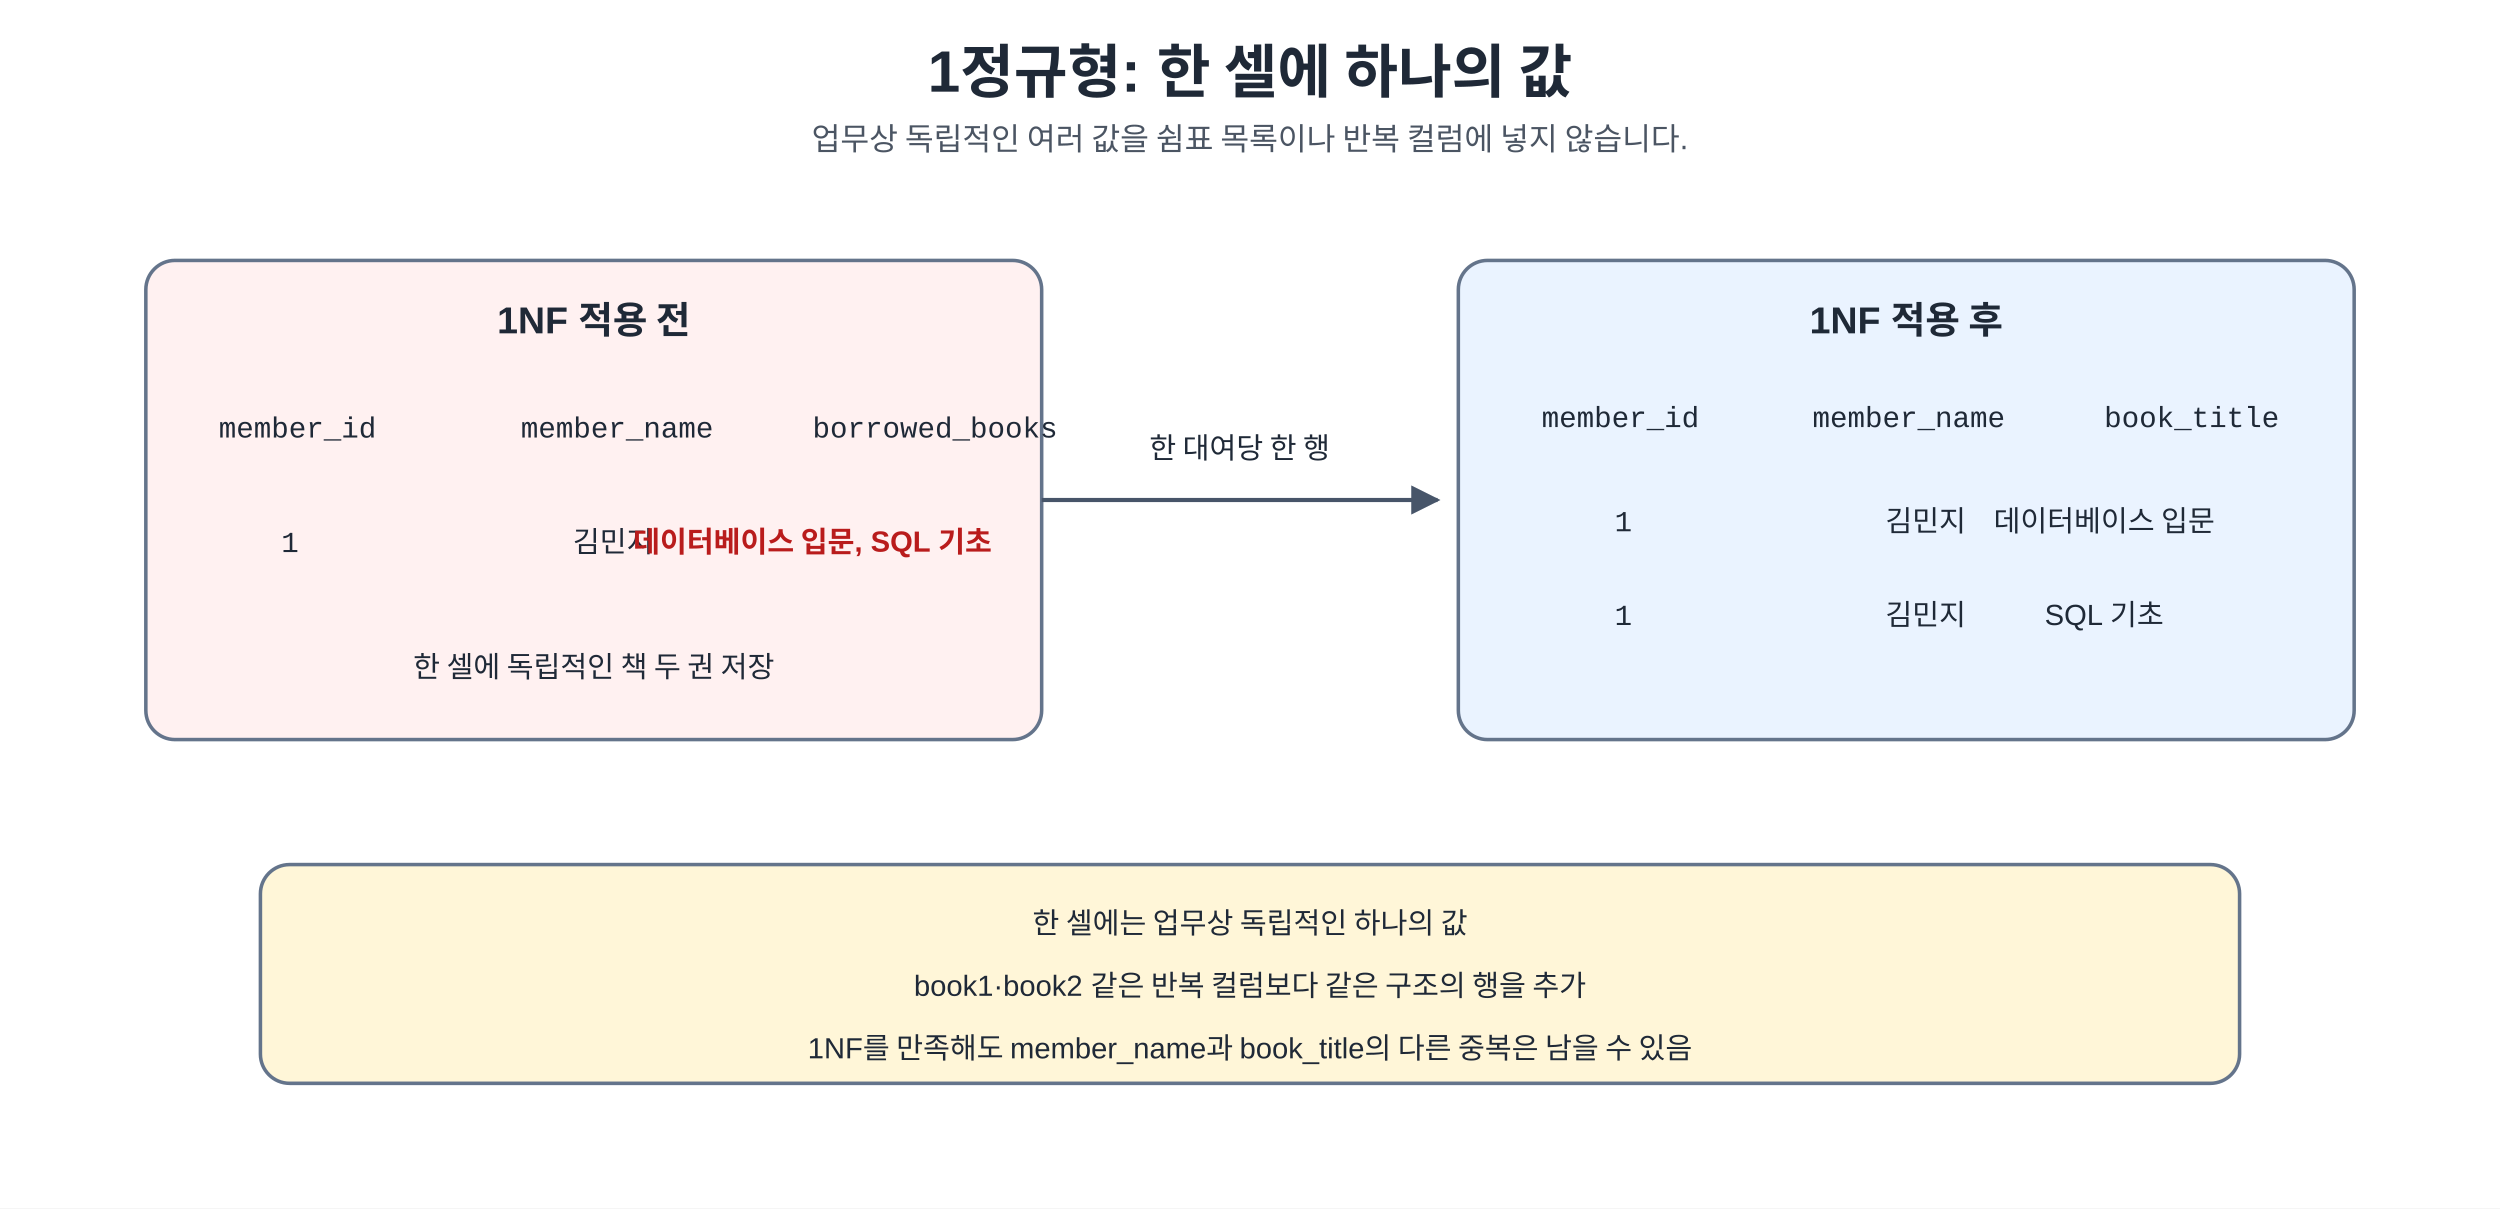
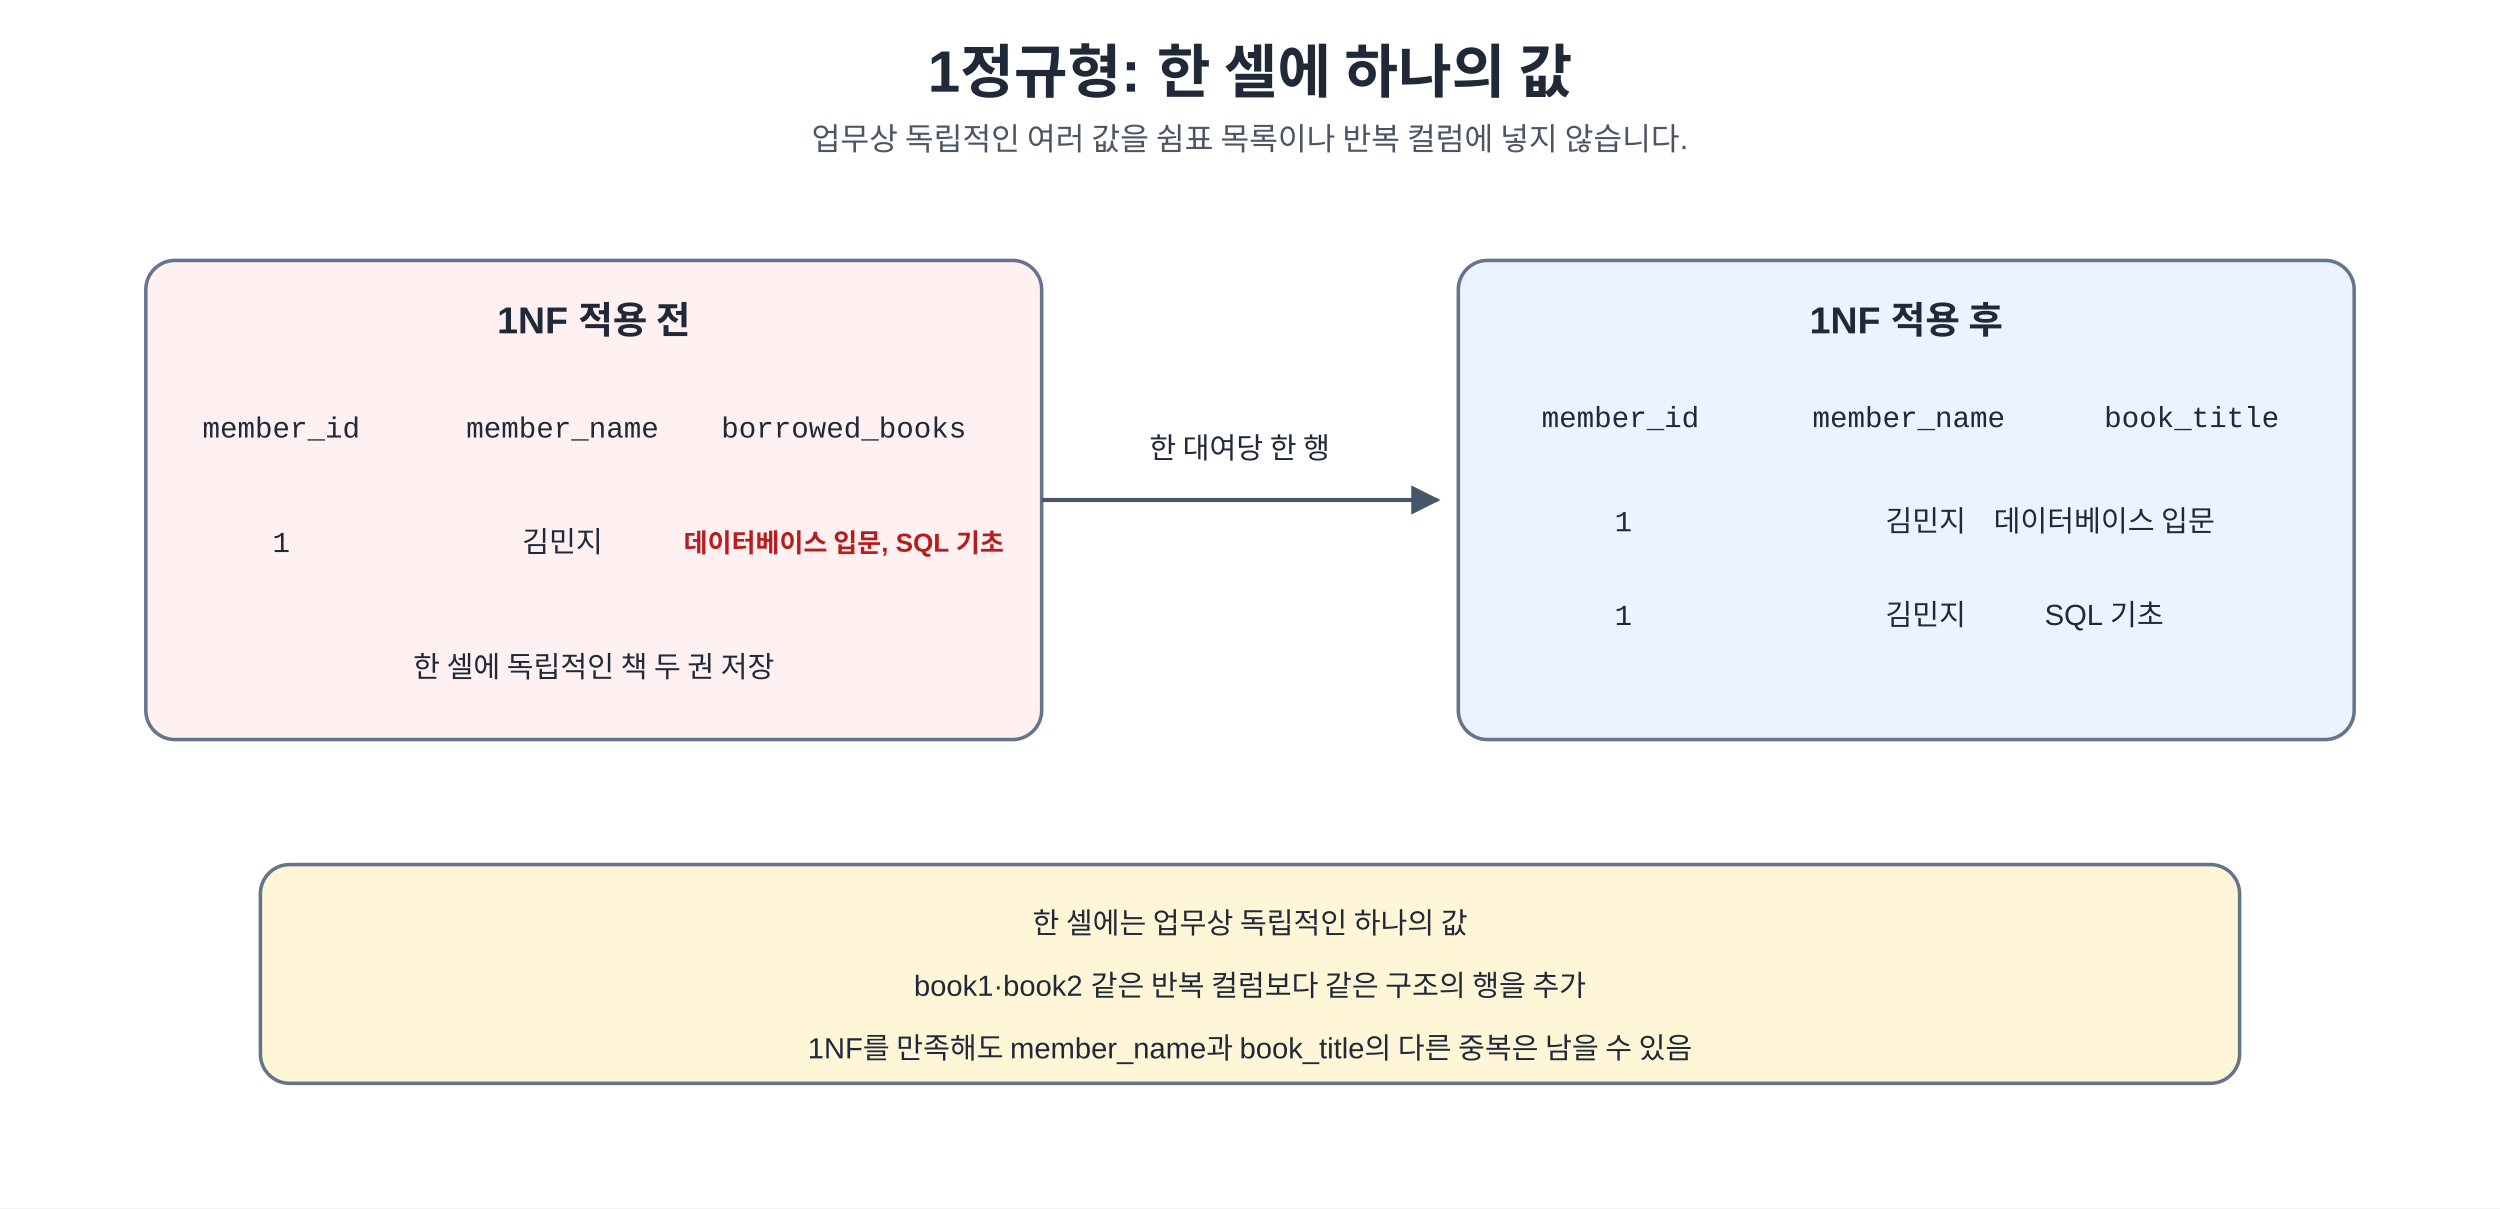
<svg xmlns="http://www.w3.org/2000/svg" width="100%" viewBox="0 0 1200 580" role="img" aria-labelledby="title desc" preserveAspectRatio="xMidYMid meet">
  <style>
    .ko { font-family: "Malgun Gothic", "Apple SD Gothic Neo", "Noto Sans KR", Arial, sans-serif; fill: #1f2937; }
    .mono { font-family: Consolas, D2Coding, "Courier New", monospace; fill: #1f2937; }
    .title { font-size: 28px; font-weight: 700; }
    .sub { font-size: 15px; fill: #4b5563; }
    .h { font-size: 18px; font-weight: 700; }
    .b { font-size: 14px; }
    .s { font-size: 12.5px; }
    .box { stroke: #64748b; stroke-width: 1.7; rx: 14; ry: 14; }
    .problem { fill: #fff1f1; }
    .insert { fill: #fff6d8; }
    .update { fill: #ffeaea; }
    .delete { fill: #f3edff; }
    .nf1 { fill: #eaf3ff; }
    .nf2 { fill: #fff0df; }
    .nf3 { fill: #f2ecff; }
    .good { fill: #eaf8ee; }
    .review { fill: #eaf3ff; }
    .ai { fill: #f2ecff; }
    .note { fill: #fff6d8; }
    .pk { fill: #1d4ed8; font-weight: 700; }
    .fk { fill: #c2410c; font-weight: 700; }
    .line { stroke: #475569; stroke-width: 2; fill: none; }
    .dash { stroke: #64748b; stroke-width: 2; stroke-dasharray: 7 6; fill: none; }
    .hot { fill: #b91c1c; font-weight: 700; }
  </style>
  <defs>
    <marker id="arrow" viewBox="0 0 10 10" refX="9" refY="5" markerWidth="7" markerHeight="7" orient="auto-start-reverse">
      <path d="M 0 0 L 10 5 L 0 10 z" fill="#475569" />
    </marker>
  </defs>
  <rect x="0" y="0" width="1200" height="580" fill="#ffffff" />
  <text x="600" y="44" text-anchor="middle" class="ko title">1정규형: 한 셀에 하나의 값</text>
  <text x="600" y="72" text-anchor="middle" class="ko sub">업무상 독립적인 여러 값을 쉼표 목록이나 반복 컬럼에 넣지 않습니다.</text>
  <rect x="70" y="125" width="430" height="230" class="box problem" />
  <text x="285" y="160" text-anchor="middle" class="ko h">1NF 적용 전</text>
-   <text x="105" y="210" class="mono b">member_id</text>
-   <text x="250" y="210" class="mono b">member_name</text>
-   <text x="390" y="210" class="mono b">borrowed_books</text>
-   <text x="135" y="265" class="mono b">1</text>
-   <text x="275" y="265" class="ko b">김민지</text>
-   <text x="390" y="265" text-anchor="middle" class="ko b hot">데이터베이스 입문, SQL 기초</text>
+   <text x="135" y="210" text-anchor="middle" class="mono b">member_id</text>
+   <text x="270" y="210" text-anchor="middle" class="mono b">member_name</text>
+   <text x="405" y="210" text-anchor="middle" class="mono b">borrowed_books</text>
+   <text x="135" y="265" text-anchor="middle" class="mono b">1</text>
+   <text x="270" y="265" text-anchor="middle" class="ko b">김민지</text>
+   <text x="405" y="265" text-anchor="middle" class="ko s hot">데이터베이스 입문, SQL 기초</text>
  <text x="285" y="325" text-anchor="middle" class="ko b">한 셀에 독립적인 책 두 권 저장</text>
  <line x1="500" y1="240" x2="690" y2="240" class="line" marker-end="url(#arrow)" />
  <text x="595" y="220" text-anchor="middle" class="ko b">한 대여당 한 행</text>
  <rect x="700" y="125" width="430" height="230" class="box nf1" />
  <text x="915" y="160" text-anchor="middle" class="ko h">1NF 적용 후</text>
  <text x="740" y="205" class="mono b">member_id</text>
  <text x="870" y="205" class="mono b">member_name</text>
  <text x="1010" y="205" class="mono b">book_title</text>
  <text x="775" y="255" class="mono b">1</text>
  <text x="905" y="255" class="ko b">김민지</text>
  <text x="1010" y="255" text-anchor="middle" class="ko b">데이터베이스 입문</text>
  <text x="775" y="300" class="mono b">1</text>
  <text x="905" y="300" class="ko b">김민지</text>
  <text x="1010" y="300" text-anchor="middle" class="ko b">SQL 기초</text>
  <rect x="125" y="415" width="950" height="105" class="box note" />
  <text x="600" y="448" text-anchor="middle" class="ko b">한 셀에는 업무상 독립적인 하나의 값</text>
  <text x="600" y="478" text-anchor="middle" class="ko b">book1·book2 같은 반복 컬럼보다 같은 구조의 행을 추가</text>
  <text x="600" y="508" text-anchor="middle" class="ko b">1NF를 만족해도 member_name과 book_title의 다른 중복은 남을 수 있음</text>
</svg>
